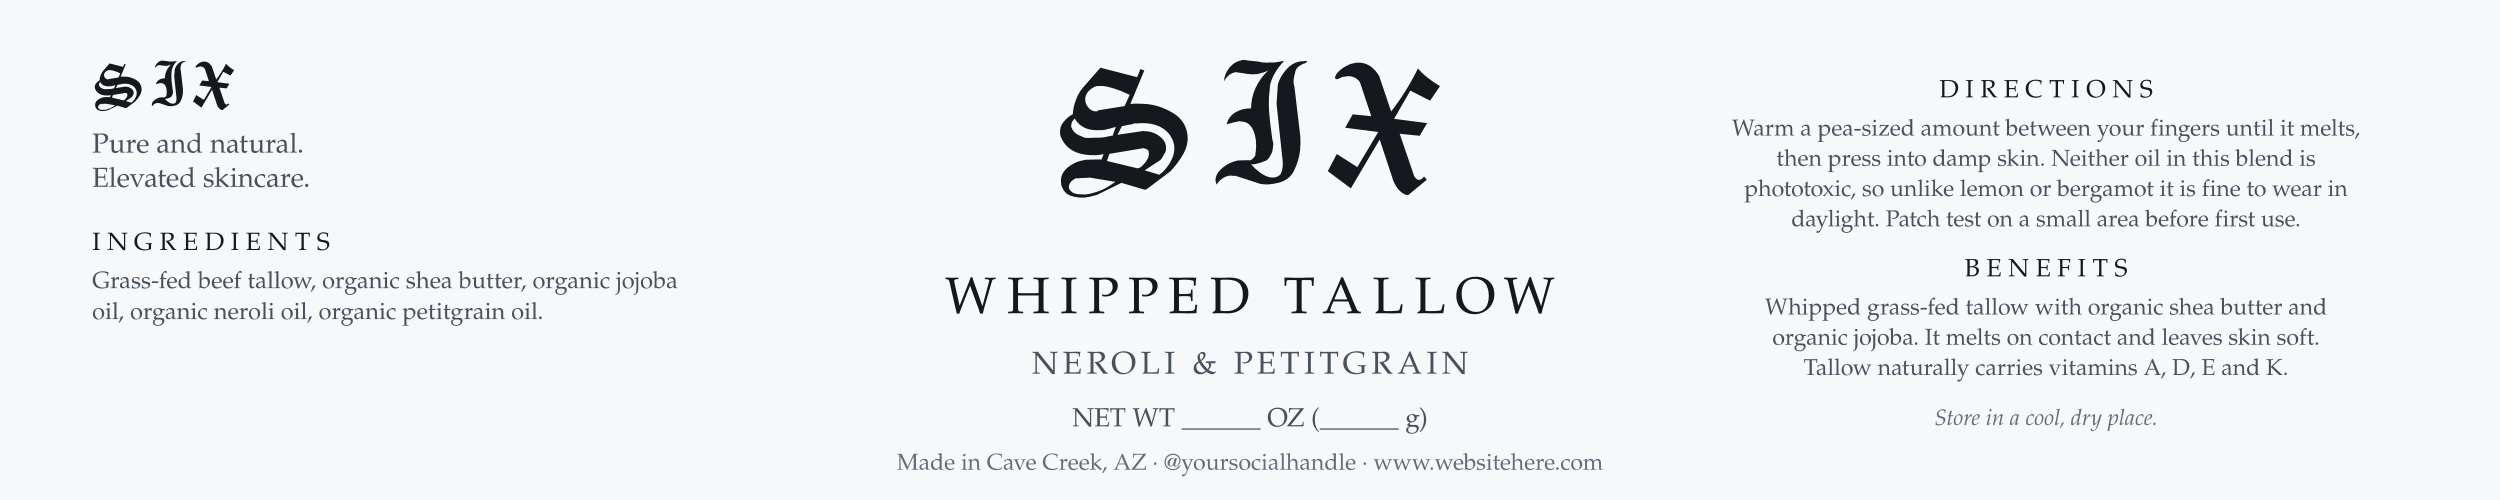
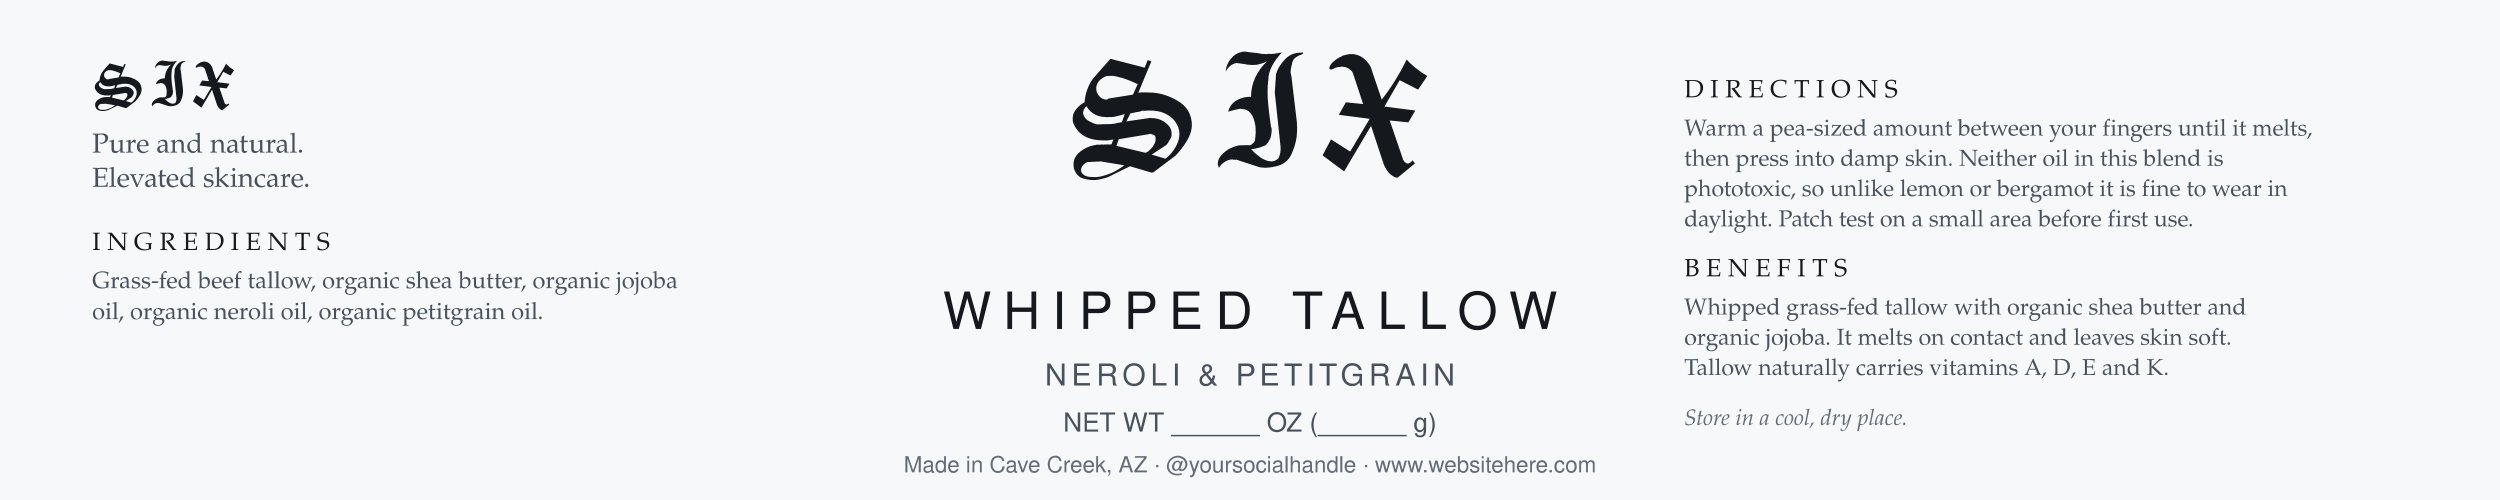
<svg xmlns="http://www.w3.org/2000/svg" width="190.0mm" height="38.0mm" viewBox="0 0 190.0 38.0">
  <rect x="0" y="0" width="190.0" height="38.0" fill="#f6f8fa" />
-   <g transform="translate(80.000 4.000) scale(0.28061)">
+   <g transform="translate(81.000 3.400) scale(0.2619)">
    <path d="M12.94 4.08 22.88 6.65 23.77 4.46 24.83 4.83 21.05 13.92 22.01 13.82Q23.14 13.8 25.35 13.91Q28.99 14.22 32.5 16.29Q36.02 18.36 36.52 22.27Q36.86 24.97 35.24 27.72Q33.79 30.17 31.85 32.18L25.37 37.06L24.89 37.11L18.64 35.27L12.19 38.44Q11.91 38.57 11.24 38.73L10.19 38.99Q9.95 39.01 9.81 39.08L9.42 39.12Q9.13 39.15 9.09 39.2L8.75 39.24Q7.06 39.41 5 38.8Q3.23 38.25 2.48 36.23Q2.42 36.09 2.35 35.95L2.27 35.13Q1.93 31.89 6.06 29.85Q6.99 29.41 8 29.21L9.19 28.98Q9.35 29.07 9.98 29L10.41 28.95Q10.71 29.02 11.49 28.94Q11.68 28.97 12.07 28.93L13.24 28.95L13.86 27.37Q13.83 27.52 13.59 27.55L13.05 27.6Q13.01 27.66 12.91 27.67L11.8 27.78Q11.56 27.81 11.44 27.8Q11.32 27.79 11.17 27.75Q11.02 27.77 10.97 27.77Q4.18 27.75 2.19 22.73L2.18 22.64Q2.13 22.64 2.13 22.59L2.1 22.35Q2.05 22.36 2.05 22.31L2.03 22.16Q1.83 20.23 2.82 18.96Q3.98 17.42 5.46 16.68Q5.56 14.76 6.32 12.75Q7.09 10.74 8.18 9.51ZM6.3 34.02Q4.76 34.72 4.46 35.98Q4.37 36.08 4.39 36.28L4.42 36.57Q4.43 36.61 4.5 36.85Q4.5 36.9 4.54 36.97Q4.57 37.04 4.62 37.08Q4.63 37.13 4.63 37.18Q4.74 37.31 4.99 37.56Q5.23 37.8 5.44 37.92Q5.65 38.05 6.51 38.3Q6.85 38.31 7.59 38.38Q7.88 38.35 8.37 38.4Q8.61 38.37 8.76 38.41L9.68 38.31Q9.82 38.25 10.21 38.21Q12.82 37.54 14.35 36.7Q15.13 36.27 17 35L9.99 33.83Q9.85 33.9 9.61 33.92Q9.52 33.93 9.37 33.9Q9.22 33.91 9.17 33.92Q8.88 33.95 8.73 33.92L8.25 33.97Q8.2 33.97 7.96 33.95L7.18 34.03ZM22.08 19.14Q21.72 19.42 20.85 19.51L20.42 19.56Q19.71 19.78 19.18 19.83Q18.99 19.9 18.75 19.93L17.57 22.25L24.64 21.21Q24.85 21.34 25.29 21.29Q25.29 21.29 25.98 21.37Q27.51 21.55 29.02 22.69Q30.53 23.82 30.7 25.42L30.71 25.51Q30.67 25.57 30.68 25.66L30.72 26.05Q30.67 26.1 30.68 26.2L30.71 26.44Q30.71 26.49 30.67 26.54Q30.63 26.6 30.59 26.7Q30.55 26.8 30.56 26.9Q30.4 27.25 29.9 28.04Q29.86 28.14 29.76 28.32Q29.66 28.5 29.61 28.56Q29.57 28.61 29.18 29.09L24.93 31.88L28.91 33.07Q30.68 31.77 31.92 29.59Q33.15 27.41 32.93 25.28L32.89 24.89Q32.81 24.61 32.66 24.09Q32.65 23.94 32.52 23.71Q32.33 23.24 32.15 22.97Q32.09 22.83 31.92 22.58Q31.74 22.33 31.68 22.19Q28.76 18.54 22.58 19.18ZM24.79 25.84 15.38 27.41 14.7 29.34 22.77 31.28Q22.97 31.4 23.35 31.26Q23.59 31.19 23.91 30.96Q24.22 30.73 24.57 30.35Q24.66 30.25 24.86 30.03Q25.06 29.82 25.19 29.66Q25.86 28.66 25.99 28.06Q25.98 27.96 26.05 27.66Q26.05 27.61 26.07 27.41L26.01 26.79Q25.95 26.74 25.94 26.6L25.93 26.5Q25.88 26.51 25.85 26.44Q25.82 26.37 25.79 26.32Q25.76 26.27 25.35 26.12Q25.3 26.08 25.15 26.05Q25 26.01 24.97 25.99Q24.95 25.97 24.89 25.93L24.8 25.94ZM6.02 17.79Q5.94 17.95 5.67 18.17Q5.67 18.22 5.42 18.54Q5.42 18.54 5.33 18.67Q5.25 18.8 5.2 18.85Q5.04 19.6 5.04 19.63Q5.04 19.65 5.01 19.75L5.05 20.14Q5.05 20.19 5.1 20.23Q5.46 21.27 6.25 21.87Q6.83 22.3 8.26 22.88Q8.47 22.96 8.82 23.07Q8.92 23.06 8.96 23.05Q9.07 23.09 9.12 23.11Q9.17 23.13 9.36 23.11L9.7 23.07Q9.75 23.11 10.07 23.11Q10.39 23.1 10.77 23.06Q12.53 23.07 12.92 23.03L14.17 22.9Q14.37 22.88 14.84 22.73L14.94 22.72Q15.18 22.69 15.32 22.63L15.66 22.59Q15.85 22.57 15.99 22.51L16.28 22.48L17.14 20Q16.97 20.21 16.73 20.24L16.53 20.26Q16.49 20.31 16.35 20.32Q15.64 20.55 15.59 20.55Q15.12 20.7 14.83 20.73Q14.35 20.87 14.16 20.9L13.19 21Q12.95 21.02 12.8 20.99Q8 21.3 6.03 17.89ZM12.04 9.01Q10.48 9.51 9.59 10.6Q8.7 11.7 8.85 13.05Q8.88 13.34 8.92 13.48Q8.95 13.63 9.08 13.91Q9.09 13.95 9.21 14.23Q9.32 14.27 9.39 14.51Q10.48 16.05 12.07 15.89L12.34 15.62L19.49 14.48L20.88 11.4Q20.98 11.39 20.38 11.26Q20.37 11.21 20.27 11.15Q20.17 11.09 20.09 11.09Q20.02 11.1 19.86 10.97Q19.3 10.74 18.68 10.46L17.46 10Q16.55 9.66 15 9.28Q14.19 9.07 13.6 9.04Q13.01 9 12.24 9.08Z M51.19 2 52.25 2.01Q52.54 2.11 53.81 2.23L55.36 2.39Q55.65 2.4 56.13 2.5Q56.62 2.6 56.86 2.66Q57.39 2.71 58.41 2.72L58.9 2.63Q59.19 2.73 60.16 2.65Q60.6 2.56 61.43 2.47L61.48 2.47L61.53 2.42Q61.72 2.43 62.11 2.33Q62.3 2.34 62.69 2.25Q59.35 5.85 58.82 9.24L58.81 10.02Q58.76 10.16 58.75 10.31L58.75 10.5Q58.7 10.55 58.7 10.69L58.69 11.08Q58.59 11.76 58.59 12L58.56 13.95Q58.54 15.21 58.76 17.45Q58.93 19.49 59.51 23.58L59.74 24.41L59.73 25.33Q59.68 25.38 59.67 25.57L59.67 25.77Q59.62 25.91 59.62 26.01Q59.56 26.93 59.01 27.8Q58.71 28.52 57.93 29.19Q57.29 29.48 56.46 29.76Q56.22 29.8 55.71 29.96Q55.2 30.13 54.95 30.17Q54.9 30.17 54.81 30.17Q54.71 30.22 54.61 30.24Q54.51 30.27 54.32 30.26L53.74 30.26L53.98 30.5Q54.12 30.55 54.26 30.8L54.84 31.39Q56.09 32.42 56.43 32.67Q57.34 33.31 58.31 33.62Q58.79 33.77 58.89 33.77Q58.99 33.77 59.08 33.77Q59.18 33.82 59.23 33.82L59.91 33.83Q59.96 33.83 60.35 33.74Q60.4 33.74 60.69 33.65Q60.74 33.6 60.86 33.55Q60.98 33.51 61.03 33.48Q61.08 33.46 61.18 33.39Q61.28 33.32 61.32 33.29Q61.37 33.27 61.5 33.17Q61.62 33.08 61.64 33.03Q61.67 32.98 61.74 32.88Q61.82 32.79 61.82 32.76Q61.82 32.74 61.97 32.3L62.12 31.87Q62.12 31.72 62.22 31.43Q62.22 31.34 62.27 31.19L62.28 30.9Q62.28 30.75 62.33 30.61L62.34 29.73L60.65 13.88L61.01 8.54Q61.72 6.17 63.62 4.22Q65.51 2.28 68.13 2.31L68.82 2.23L68.91 2.52Q68.81 2.57 68.71 2.64Q68.61 2.71 68.54 2.76Q68.47 2.8 68.37 2.88Q68.27 2.95 68.15 2.95Q68.03 2.95 67.93 2.99Q67.83 3.04 67.74 3.09Q67 3.47 66.54 3.82Q66.07 4.18 65.77 5Q65.77 5.05 65.72 5.13Q65.67 5.2 65.67 5.34L65.66 5.49Q65.66 5.59 65.61 5.76Q65.56 5.93 65.46 6.17L65.46 6.36Q65.41 6.6 65.3 7.09Q65.25 7.33 65.25 7.72L65.24 8.16Q65.24 8.3 65.33 8.59Q65.33 8.64 65.38 8.69L65.38 8.79Q65.38 8.84 65.4 8.91Q65.43 8.98 65.47 9.23Q65.47 9.28 65.52 9.37L65.52 9.52L67.05 22.41Q67.05 22.7 67.09 22.75L67.08 23.48Q67.08 23.53 67.13 23.63L67.11 25.04Q67.06 25.23 67.06 25.57L67.05 26.1Q67 26.3 67 26.64Q66.67 29.3 65.4 31.94Q64.13 34.57 60.96 35.3Q60.81 35.3 60.42 35.39L59.84 35.53Q59.64 35.53 59.33 35.57Q59.01 35.62 58.86 35.66L58.48 35.66Q58.18 35.66 58.14 35.7L57.6 35.7Q57.55 35.65 57.41 35.65L56.97 35.64Q56.83 35.59 56.63 35.59L56.34 35.58L49.37 33.31L49.28 33.4L49.13 33.4Q49.08 33.4 48.99 33.35L48.6 33.35Q48.55 33.35 48.45 33.3L48.35 33.29Q46.99 33.28 45.72 34.28Q44.84 34.95 44.44 35.77L44.44 35.67Q44.39 35.62 44.34 35.53Q44.3 35.43 44.3 35.33L44.3 35.28Q44.25 35.09 44.18 34.97Q44.11 34.84 44.11 34.55Q44.13 32.95 45.56 31.61Q46.98 30.27 48.55 29.7Q48.69 29.61 49.03 29.51Q49.13 29.52 49.45 29.4Q49.77 29.28 50.01 29.24Q50.25 29.19 50.4 29.19L53.22 29.13Q53.22 29.23 53.31 29.23Q53.36 29.23 53.41 29.18Q53.46 29.13 53.75 29.04Q53.8 28.99 53.9 28.95Q54 28.9 54.07 28.83Q54.14 28.75 54.42 28.49Q54.69 28.23 54.76 28.11Q54.83 27.99 54.94 27.65L54.94 27.16Q54.94 27.02 55.05 26.63L55.05 25.95Q55.06 25.85 55.11 25.76L55.11 25.12Q55.07 24.98 55.07 24.64L55.08 24.15Q55.03 24.01 55.04 23.67Q54.32 18.7 51.07 18.66L50.68 18.56Q50.1 18.7 48.93 18.92Q48.63 19.02 48.05 19.16Q47.9 19.2 47.61 19.27Q47.32 19.34 47.12 19.43Q47.64 17.26 49.6 16.12Q51.36 15.07 53.74 15.1Q53.81 9.27 58.39 4.81Q58.29 4.86 58.04 4.98Q57.8 5.1 57.6 5.19Q57.41 5.29 56.97 5.4Q56.53 5.52 55.51 5.8Q54.63 5.88 54.15 5.88Q53.66 5.87 52.59 5.76Q52.35 5.71 51.82 5.6Q51.29 5.5 50.99 5.49Q50.7 5.49 50.22 5.39Q49.93 5.38 49.54 5.28Q48.42 5.56 47.71 6.13Q47 6.71 46.4 7.77Q46.52 5.78 47.88 4.09Q49.24 2.41 51.18 2.1Z M98.92 4.27Q100.89 6.65 104.91 9.08L102.24 13.02L96.89 10.29L92.47 17.93L101.43 19.09L99.41 22.52L94 21.98L97.82 33.14Q97.8 33.28 97.85 33.29L97.85 33.34Q97.83 33.43 97.93 33.44Q98.08 33.8 98.62 34.26Q98.67 34.26 98.71 34.27Q98.71 34.32 98.78 34.35Q98.85 34.38 98.99 34.45L99.18 34.47L99.23 34.43L99.43 34.45L99.48 34.41L99.53 34.41Q99.63 34.38 99.71 34.34Q99.79 34.3 99.84 34.3L100.1 34.09L100.61 33.56L101.34 34.43L96.3 38.58L95.77 38.52Q95.73 38.47 95.63 38.46L95.49 38.44Q95.44 38.38 95.35 38.37Q94.88 38.17 94.12 37.54Q93.2 36.65 92.65 35.51Q92.53 35.25 92.3 34.79L88.58 23.54L80.77 36.76L74.52 32.11L76.97 27.46L82.52 31L88.19 21.49L79.23 20.34L81.27 16.71L86.29 17.21L83.37 8.4Q83.12 7.59 82.39 7.16Q81.86 6.66 80.91 6.45L80.23 6.37Q80.08 6.4 79.94 6.39L79.34 6.46Q79.29 6.46 79.22 6.5Q79.14 6.54 78.99 6.52L78.8 6.5Q78.75 6.54 78.64 6.58Q78.54 6.61 78.49 6.61Q78.45 6.6 78.37 6.64Q78.29 6.68 78.24 6.7Q78.19 6.72 78.08 6.78Q77.98 6.84 77.87 6.9Q77.77 6.96 77.72 6.96Q77.67 6.95 77.59 6.99Q77.51 7.03 77.46 7.05Q77.41 7.07 77.28 7.12Q77.15 7.18 77.05 7.22L76.58 7.07L76.46 6.86Q76.58 5.84 77.72 4.85Q78.86 3.86 79.99 3.41Q80.21 3.24 80.44 3.14Q80.67 3.05 81.32 2.93Q81.47 2.9 81.73 2.83Q81.82 2.84 81.9 2.8Q81.98 2.76 82.07 2.77Q82.17 2.78 82.47 2.72Q82.62 2.74 82.77 2.71L83.01 2.74Q83.15 2.75 83.3 2.72L83.54 2.75Q86.53 3.1 88.45 6.36L91.68 15.93Q95.7 10.83 98.91 4.36Z" fill="#15181c" />
  </g>
-   <text x="95.00" y="23.80" font-family="Palatino, Georgia, serif" font-size="3.90" fill="#15181c" text-anchor="middle" letter-spacing="0.800">WHIPPED TALLOW</text>
-   <text x="95.00" y="28.40" font-family="Palatino, Georgia, serif" font-size="2.40" fill="#48515c" text-anchor="middle" letter-spacing="0.350">NEROLI &amp; PETITGRAIN</text>
-   <text x="95.00" y="32.40" font-family="Palatino, Georgia, serif" font-size="2.00" fill="#48515c" text-anchor="middle">NET WT ______ OZ (______ g)</text>
-   <text x="95.00" y="35.70" font-family="Palatino, Georgia, serif" font-size="1.75" fill="#636c77" text-anchor="middle">Made in Cave Creek, AZ   ·   @yoursocialhandle   ·   www.websitehere.com</text>
+   <text x="95.00" y="25.00" font-family="Helvetica, Arial, sans-serif" font-size="3.90" fill="#15181c" text-anchor="middle" letter-spacing="0.950">WHIPPED TALLOW</text>
+   <text x="95.00" y="29.30" font-family="Helvetica, Arial, sans-serif" font-size="2.30" fill="#48515c" text-anchor="middle" letter-spacing="0.350">NEROLI &amp; PETITGRAIN</text>
+   <text x="95.00" y="32.80" font-family="Helvetica, Arial, sans-serif" font-size="2.00" fill="#48515c" text-anchor="middle">NET WT ______ OZ (______ g)</text>
+   <text x="95.00" y="35.90" font-family="Helvetica, Arial, sans-serif" font-size="1.70" fill="#636c77" text-anchor="middle">Made in Cave Creek, AZ   ·   @yoursocialhandle   ·   www.websitehere.com</text>
  <g transform="translate(7.000 4.400) scale(0.10289)">
    <path d="M12.94 4.08 22.88 6.65 23.77 4.46 24.83 4.83 21.05 13.92 22.01 13.82Q23.14 13.8 25.35 13.91Q28.99 14.22 32.5 16.29Q36.02 18.36 36.52 22.27Q36.86 24.97 35.24 27.72Q33.79 30.17 31.85 32.18L25.37 37.06L24.89 37.11L18.64 35.27L12.19 38.44Q11.91 38.57 11.24 38.73L10.19 38.99Q9.95 39.01 9.81 39.08L9.42 39.12Q9.13 39.15 9.09 39.2L8.75 39.24Q7.06 39.41 5 38.8Q3.23 38.25 2.48 36.23Q2.42 36.09 2.35 35.95L2.27 35.13Q1.93 31.89 6.06 29.85Q6.99 29.41 8 29.21L9.19 28.98Q9.35 29.07 9.98 29L10.41 28.95Q10.71 29.02 11.49 28.94Q11.68 28.97 12.07 28.93L13.24 28.95L13.86 27.37Q13.83 27.52 13.59 27.55L13.05 27.6Q13.01 27.66 12.91 27.67L11.8 27.78Q11.56 27.81 11.44 27.8Q11.32 27.79 11.17 27.75Q11.02 27.77 10.97 27.77Q4.18 27.75 2.19 22.73L2.18 22.64Q2.13 22.64 2.13 22.59L2.1 22.35Q2.05 22.36 2.05 22.31L2.03 22.16Q1.83 20.23 2.82 18.96Q3.98 17.42 5.46 16.68Q5.56 14.76 6.32 12.75Q7.09 10.74 8.18 9.51ZM6.3 34.02Q4.76 34.72 4.46 35.98Q4.37 36.08 4.39 36.28L4.42 36.57Q4.43 36.61 4.5 36.85Q4.5 36.9 4.54 36.97Q4.57 37.04 4.62 37.08Q4.63 37.13 4.63 37.18Q4.74 37.31 4.99 37.56Q5.23 37.8 5.44 37.92Q5.65 38.05 6.51 38.3Q6.85 38.31 7.59 38.38Q7.88 38.35 8.37 38.4Q8.61 38.37 8.76 38.41L9.68 38.31Q9.82 38.25 10.21 38.21Q12.82 37.54 14.35 36.7Q15.13 36.27 17 35L9.99 33.83Q9.85 33.9 9.61 33.92Q9.52 33.93 9.37 33.9Q9.22 33.91 9.17 33.92Q8.88 33.95 8.73 33.92L8.25 33.97Q8.2 33.97 7.96 33.95L7.18 34.03ZM22.08 19.14Q21.72 19.42 20.85 19.51L20.42 19.56Q19.71 19.78 19.18 19.83Q18.99 19.9 18.75 19.93L17.57 22.25L24.64 21.21Q24.85 21.34 25.29 21.29Q25.29 21.29 25.98 21.37Q27.51 21.55 29.02 22.69Q30.53 23.82 30.7 25.42L30.71 25.51Q30.67 25.57 30.68 25.66L30.72 26.05Q30.67 26.1 30.68 26.2L30.71 26.44Q30.71 26.49 30.67 26.54Q30.63 26.6 30.59 26.7Q30.55 26.8 30.56 26.9Q30.4 27.25 29.9 28.04Q29.86 28.14 29.76 28.32Q29.66 28.5 29.61 28.56Q29.57 28.61 29.18 29.09L24.93 31.88L28.91 33.07Q30.68 31.77 31.92 29.59Q33.15 27.41 32.93 25.28L32.89 24.89Q32.81 24.61 32.66 24.09Q32.65 23.94 32.52 23.71Q32.33 23.24 32.15 22.97Q32.09 22.83 31.92 22.58Q31.74 22.33 31.68 22.19Q28.76 18.54 22.58 19.18ZM24.79 25.84 15.38 27.41 14.7 29.34 22.77 31.28Q22.97 31.4 23.35 31.26Q23.59 31.19 23.91 30.96Q24.22 30.73 24.57 30.35Q24.66 30.25 24.86 30.03Q25.06 29.82 25.19 29.66Q25.86 28.66 25.99 28.06Q25.98 27.96 26.05 27.66Q26.05 27.61 26.07 27.41L26.01 26.79Q25.95 26.74 25.94 26.6L25.93 26.5Q25.88 26.51 25.85 26.44Q25.82 26.37 25.79 26.32Q25.76 26.27 25.35 26.12Q25.3 26.08 25.15 26.05Q25 26.01 24.97 25.99Q24.95 25.97 24.89 25.93L24.8 25.94ZM6.02 17.79Q5.94 17.95 5.67 18.17Q5.67 18.22 5.42 18.54Q5.42 18.54 5.33 18.67Q5.25 18.8 5.2 18.85Q5.04 19.6 5.04 19.63Q5.04 19.65 5.01 19.75L5.05 20.14Q5.05 20.19 5.1 20.23Q5.46 21.27 6.25 21.87Q6.83 22.3 8.26 22.88Q8.47 22.96 8.82 23.07Q8.92 23.06 8.96 23.05Q9.07 23.09 9.12 23.11Q9.17 23.13 9.36 23.11L9.7 23.07Q9.75 23.11 10.07 23.11Q10.39 23.1 10.77 23.06Q12.53 23.07 12.92 23.03L14.17 22.9Q14.37 22.88 14.84 22.73L14.94 22.72Q15.18 22.69 15.32 22.63L15.66 22.59Q15.85 22.57 15.99 22.51L16.28 22.48L17.14 20Q16.97 20.21 16.73 20.24L16.53 20.26Q16.49 20.31 16.35 20.32Q15.64 20.55 15.59 20.55Q15.12 20.7 14.83 20.73Q14.35 20.87 14.16 20.9L13.19 21Q12.95 21.02 12.8 20.99Q8 21.3 6.03 17.89ZM12.04 9.01Q10.48 9.51 9.59 10.6Q8.7 11.7 8.85 13.05Q8.88 13.34 8.92 13.48Q8.95 13.63 9.08 13.91Q9.09 13.95 9.21 14.23Q9.32 14.27 9.39 14.51Q10.48 16.05 12.07 15.89L12.34 15.62L19.49 14.48L20.88 11.4Q20.98 11.39 20.38 11.26Q20.37 11.21 20.27 11.15Q20.17 11.09 20.09 11.09Q20.02 11.1 19.86 10.97Q19.3 10.74 18.68 10.46L17.46 10Q16.55 9.66 15 9.28Q14.19 9.07 13.6 9.04Q13.01 9 12.24 9.08Z M51.19 2 52.25 2.01Q52.54 2.11 53.81 2.23L55.36 2.39Q55.65 2.4 56.13 2.5Q56.62 2.6 56.86 2.66Q57.39 2.71 58.41 2.72L58.9 2.63Q59.19 2.73 60.16 2.65Q60.6 2.56 61.43 2.47L61.48 2.47L61.53 2.42Q61.72 2.43 62.11 2.33Q62.3 2.34 62.69 2.25Q59.35 5.85 58.82 9.24L58.81 10.02Q58.76 10.16 58.75 10.31L58.75 10.5Q58.7 10.55 58.7 10.69L58.69 11.08Q58.59 11.76 58.59 12L58.56 13.95Q58.54 15.21 58.76 17.45Q58.93 19.49 59.51 23.58L59.74 24.41L59.73 25.33Q59.68 25.38 59.67 25.57L59.67 25.77Q59.62 25.91 59.62 26.01Q59.56 26.93 59.01 27.8Q58.71 28.52 57.93 29.19Q57.29 29.48 56.46 29.76Q56.22 29.8 55.71 29.96Q55.2 30.13 54.95 30.17Q54.9 30.17 54.81 30.17Q54.71 30.22 54.61 30.24Q54.51 30.27 54.32 30.26L53.74 30.26L53.98 30.5Q54.12 30.55 54.26 30.8L54.84 31.39Q56.09 32.42 56.43 32.67Q57.34 33.31 58.31 33.62Q58.79 33.77 58.89 33.77Q58.99 33.77 59.08 33.77Q59.18 33.82 59.23 33.82L59.91 33.83Q59.96 33.83 60.35 33.74Q60.4 33.74 60.69 33.65Q60.74 33.6 60.86 33.55Q60.98 33.51 61.03 33.48Q61.08 33.46 61.18 33.39Q61.28 33.32 61.32 33.29Q61.37 33.27 61.5 33.17Q61.62 33.08 61.64 33.03Q61.67 32.98 61.74 32.88Q61.82 32.79 61.82 32.76Q61.82 32.74 61.97 32.3L62.12 31.87Q62.12 31.72 62.22 31.43Q62.22 31.34 62.27 31.19L62.28 30.9Q62.28 30.75 62.33 30.61L62.34 29.73L60.65 13.88L61.01 8.54Q61.72 6.17 63.62 4.22Q65.51 2.28 68.13 2.31L68.82 2.23L68.91 2.52Q68.81 2.57 68.71 2.64Q68.61 2.71 68.54 2.76Q68.47 2.8 68.37 2.88Q68.27 2.95 68.15 2.95Q68.03 2.95 67.93 2.99Q67.83 3.04 67.74 3.09Q67 3.47 66.54 3.82Q66.07 4.18 65.77 5Q65.77 5.05 65.72 5.13Q65.67 5.2 65.67 5.34L65.66 5.49Q65.66 5.59 65.61 5.76Q65.56 5.93 65.46 6.17L65.46 6.36Q65.41 6.6 65.3 7.09Q65.25 7.33 65.25 7.72L65.24 8.16Q65.24 8.3 65.33 8.59Q65.33 8.64 65.38 8.69L65.38 8.79Q65.38 8.84 65.4 8.91Q65.43 8.98 65.47 9.23Q65.47 9.28 65.52 9.37L65.52 9.52L67.05 22.41Q67.05 22.7 67.09 22.75L67.08 23.48Q67.08 23.53 67.13 23.63L67.11 25.04Q67.06 25.23 67.06 25.57L67.05 26.1Q67 26.3 67 26.64Q66.67 29.3 65.4 31.94Q64.13 34.57 60.96 35.3Q60.81 35.3 60.42 35.39L59.84 35.53Q59.64 35.53 59.33 35.57Q59.01 35.62 58.86 35.66L58.48 35.66Q58.18 35.66 58.14 35.7L57.6 35.7Q57.55 35.65 57.41 35.65L56.97 35.64Q56.83 35.59 56.63 35.59L56.34 35.58L49.37 33.31L49.28 33.4L49.13 33.4Q49.08 33.4 48.99 33.35L48.6 33.35Q48.55 33.35 48.45 33.3L48.35 33.29Q46.99 33.28 45.72 34.28Q44.84 34.95 44.44 35.77L44.44 35.67Q44.39 35.62 44.34 35.53Q44.3 35.43 44.3 35.33L44.3 35.28Q44.25 35.09 44.18 34.97Q44.11 34.84 44.11 34.55Q44.13 32.95 45.56 31.61Q46.98 30.27 48.55 29.7Q48.69 29.61 49.03 29.51Q49.13 29.52 49.45 29.4Q49.77 29.28 50.01 29.24Q50.25 29.19 50.4 29.19L53.22 29.13Q53.22 29.23 53.31 29.23Q53.36 29.23 53.41 29.18Q53.46 29.13 53.75 29.04Q53.8 28.99 53.9 28.95Q54 28.9 54.07 28.83Q54.14 28.75 54.42 28.49Q54.69 28.23 54.76 28.11Q54.83 27.99 54.94 27.65L54.94 27.16Q54.94 27.02 55.05 26.63L55.05 25.95Q55.06 25.85 55.11 25.76L55.11 25.12Q55.07 24.98 55.07 24.64L55.08 24.15Q55.03 24.01 55.04 23.67Q54.32 18.7 51.07 18.66L50.68 18.56Q50.1 18.7 48.93 18.92Q48.63 19.02 48.05 19.16Q47.9 19.2 47.61 19.27Q47.32 19.34 47.12 19.43Q47.64 17.26 49.6 16.12Q51.36 15.07 53.74 15.1Q53.81 9.27 58.39 4.81Q58.29 4.86 58.04 4.98Q57.8 5.1 57.6 5.19Q57.41 5.29 56.97 5.4Q56.53 5.52 55.51 5.8Q54.63 5.88 54.15 5.88Q53.66 5.87 52.59 5.76Q52.35 5.71 51.82 5.6Q51.29 5.5 50.99 5.49Q50.7 5.49 50.22 5.39Q49.93 5.38 49.54 5.28Q48.42 5.56 47.71 6.13Q47 6.71 46.4 7.77Q46.52 5.78 47.88 4.09Q49.24 2.41 51.18 2.1Z M98.92 4.27Q100.89 6.65 104.91 9.08L102.24 13.02L96.89 10.29L92.47 17.93L101.43 19.09L99.41 22.52L94 21.98L97.82 33.14Q97.8 33.28 97.85 33.29L97.85 33.34Q97.83 33.43 97.93 33.44Q98.08 33.8 98.62 34.26Q98.67 34.26 98.71 34.27Q98.71 34.32 98.78 34.35Q98.85 34.38 98.99 34.45L99.18 34.47L99.23 34.43L99.43 34.45L99.48 34.41L99.53 34.41Q99.63 34.38 99.71 34.34Q99.79 34.3 99.84 34.3L100.1 34.09L100.61 33.56L101.34 34.43L96.3 38.58L95.77 38.52Q95.73 38.47 95.63 38.46L95.49 38.44Q95.44 38.38 95.35 38.37Q94.88 38.17 94.12 37.54Q93.2 36.65 92.65 35.51Q92.53 35.25 92.3 34.79L88.58 23.54L80.77 36.76L74.52 32.11L76.97 27.46L82.52 31L88.19 21.49L79.23 20.34L81.27 16.71L86.29 17.21L83.37 8.4Q83.12 7.59 82.39 7.16Q81.86 6.66 80.91 6.45L80.23 6.37Q80.08 6.4 79.94 6.39L79.34 6.46Q79.29 6.46 79.22 6.5Q79.14 6.54 78.99 6.52L78.8 6.5Q78.75 6.54 78.64 6.58Q78.54 6.61 78.49 6.61Q78.45 6.6 78.37 6.64Q78.29 6.68 78.24 6.7Q78.19 6.72 78.08 6.78Q77.98 6.84 77.87 6.9Q77.77 6.96 77.72 6.96Q77.67 6.95 77.59 6.99Q77.51 7.03 77.46 7.05Q77.41 7.07 77.28 7.12Q77.15 7.18 77.05 7.22L76.58 7.07L76.46 6.86Q76.58 5.84 77.72 4.85Q78.86 3.86 79.99 3.41Q80.21 3.24 80.44 3.14Q80.67 3.05 81.32 2.93Q81.47 2.9 81.73 2.83Q81.82 2.84 81.9 2.8Q81.98 2.76 82.07 2.77Q82.17 2.78 82.47 2.72Q82.62 2.74 82.77 2.71L83.01 2.74Q83.15 2.75 83.3 2.72L83.54 2.75Q86.53 3.1 88.45 6.36L91.68 15.93Q95.7 10.83 98.91 4.36Z" fill="#15181c" />
  </g>
  <text x="7.00" y="11.60" font-family="Palatino, Georgia, serif" font-size="2.10" fill="#48515c">Pure and natural.</text>
  <text x="7.00" y="14.20" font-family="Palatino, Georgia, serif" font-size="2.10" fill="#48515c">Elevated skincare.</text>
  <text x="7.00" y="19.00" font-family="Palatino, Georgia, serif" font-size="1.90" fill="#15181c" letter-spacing="0.500">INGREDIENTS</text>
  <text x="7.00" y="21.90" font-family="Palatino, Georgia, serif" font-size="1.80" fill="#48515c">Grass-fed beef tallow, organic shea butter, organic jojoba</text>
  <text x="7.00" y="24.25" font-family="Palatino, Georgia, serif" font-size="1.80" fill="#48515c">oil, organic neroli oil, organic petitgrain oil.</text>
-   <text x="155.50" y="7.40" font-family="Palatino, Georgia, serif" font-size="1.90" fill="#15181c" text-anchor="middle" letter-spacing="0.500">DIRECTIONS</text>
-   <text x="155.50" y="10.30" font-family="Palatino, Georgia, serif" font-size="1.75" fill="#48515c" text-anchor="middle">Warm a pea-sized amount between your fingers until it melts,</text>
-   <text x="155.50" y="12.60" font-family="Palatino, Georgia, serif" font-size="1.75" fill="#48515c" text-anchor="middle">then press into damp skin. Neither oil in this blend is</text>
-   <text x="155.50" y="14.90" font-family="Palatino, Georgia, serif" font-size="1.75" fill="#48515c" text-anchor="middle">phototoxic, so unlike lemon or bergamot it is fine to wear in</text>
-   <text x="155.50" y="17.20" font-family="Palatino, Georgia, serif" font-size="1.75" fill="#48515c" text-anchor="middle">daylight. Patch test on a small area before first use.</text>
-   <text x="155.50" y="21.00" font-family="Palatino, Georgia, serif" font-size="1.90" fill="#15181c" text-anchor="middle" letter-spacing="0.500">BENEFITS</text>
-   <text x="155.50" y="23.90" font-family="Palatino, Georgia, serif" font-size="1.75" fill="#48515c" text-anchor="middle">Whipped grass-fed tallow with organic shea butter and</text>
-   <text x="155.50" y="26.20" font-family="Palatino, Georgia, serif" font-size="1.75" fill="#48515c" text-anchor="middle">organic jojoba. It melts on contact and leaves skin soft.</text>
-   <text x="155.50" y="28.50" font-family="Palatino, Georgia, serif" font-size="1.75" fill="#48515c" text-anchor="middle">Tallow naturally carries vitamins A, D, E and K.</text>
-   <text x="155.50" y="32.30" font-family="Palatino, Georgia, serif" font-size="1.70" fill="#636c77" text-anchor="middle" font-style="italic">Store in a cool, dry place.</text>
+   <text x="128.00" y="7.40" font-family="Palatino, Georgia, serif" font-size="1.90" fill="#15181c" letter-spacing="0.500">DIRECTIONS</text>
+   <text x="128.00" y="10.30" font-family="Palatino, Georgia, serif" font-size="1.75" fill="#48515c">Warm a pea-sized amount between your fingers until it melts,</text>
+   <text x="128.00" y="12.60" font-family="Palatino, Georgia, serif" font-size="1.75" fill="#48515c">then press into damp skin. Neither oil in this blend is</text>
+   <text x="128.00" y="14.90" font-family="Palatino, Georgia, serif" font-size="1.75" fill="#48515c">phototoxic, so unlike lemon or bergamot it is fine to wear in</text>
+   <text x="128.00" y="17.20" font-family="Palatino, Georgia, serif" font-size="1.75" fill="#48515c">daylight. Patch test on a small area before first use.</text>
+   <text x="128.00" y="21.00" font-family="Palatino, Georgia, serif" font-size="1.90" fill="#15181c" letter-spacing="0.500">BENEFITS</text>
+   <text x="128.00" y="23.90" font-family="Palatino, Georgia, serif" font-size="1.75" fill="#48515c">Whipped grass-fed tallow with organic shea butter and</text>
+   <text x="128.00" y="26.20" font-family="Palatino, Georgia, serif" font-size="1.75" fill="#48515c">organic jojoba. It melts on contact and leaves skin soft.</text>
+   <text x="128.00" y="28.50" font-family="Palatino, Georgia, serif" font-size="1.75" fill="#48515c">Tallow naturally carries vitamins A, D, E and K.</text>
+   <text x="128.00" y="32.30" font-family="Palatino, Georgia, serif" font-size="1.70" fill="#636c77" font-style="italic">Store in a cool, dry place.</text>
</svg>
